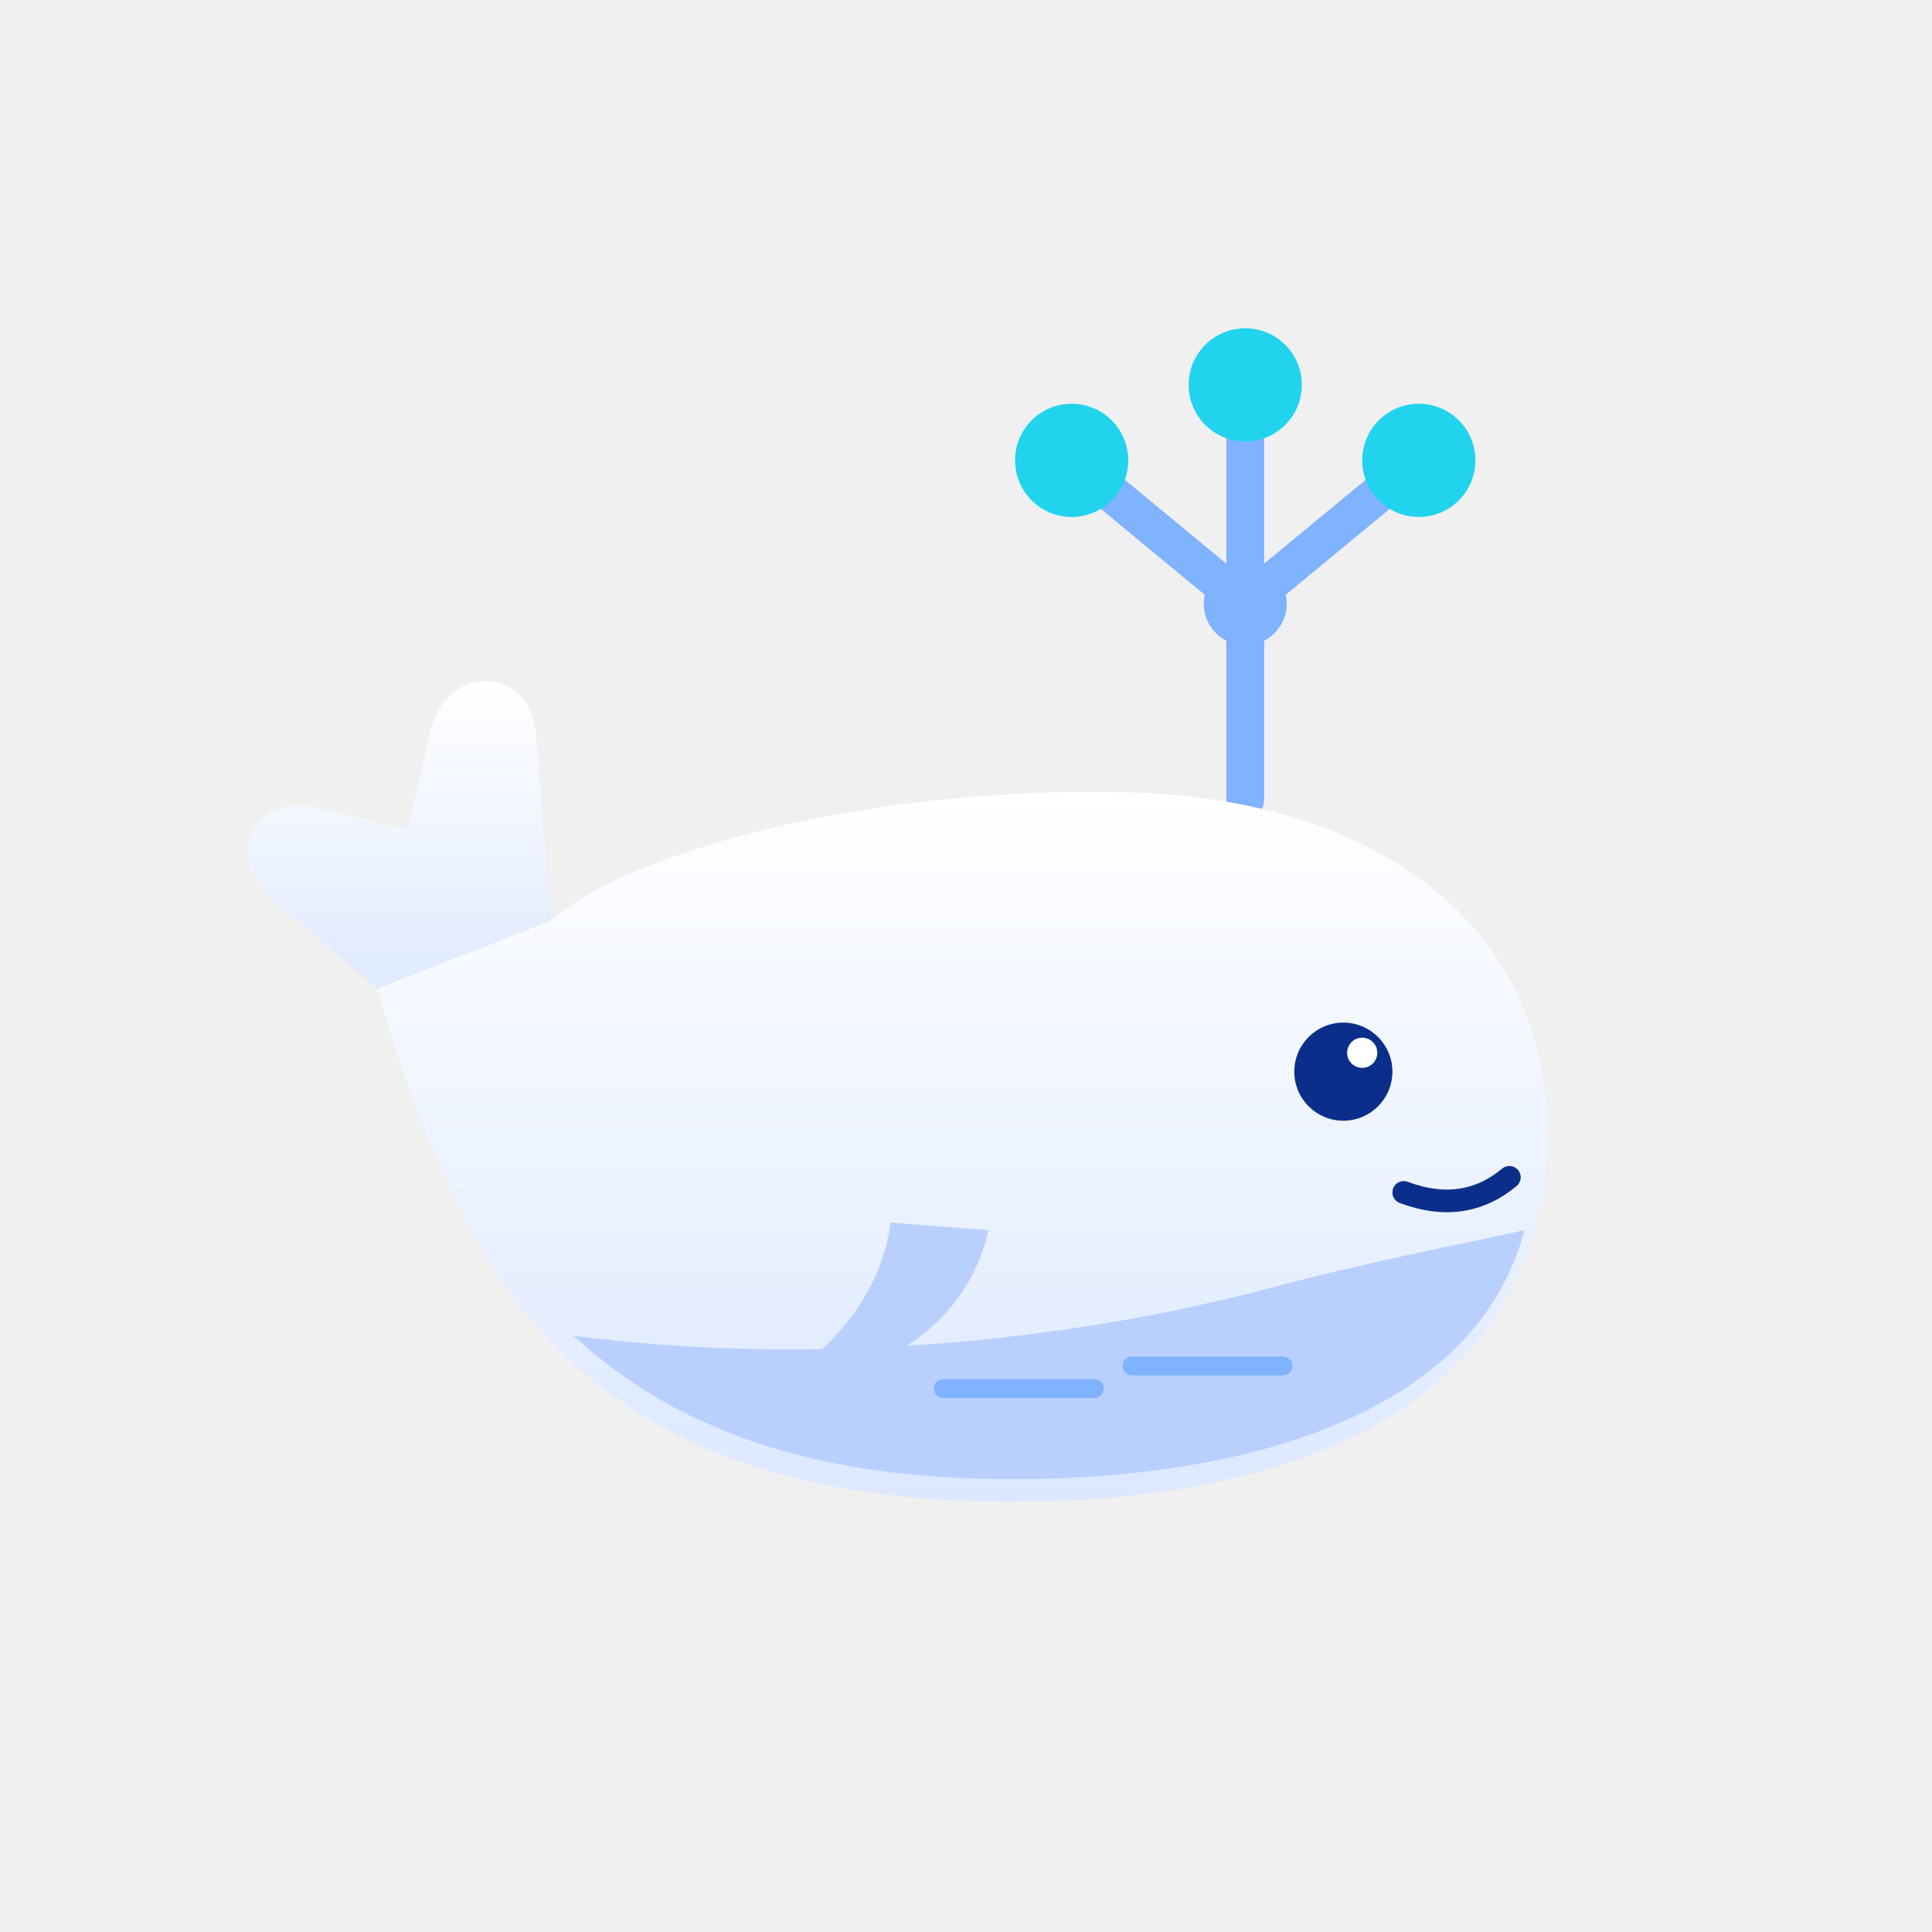
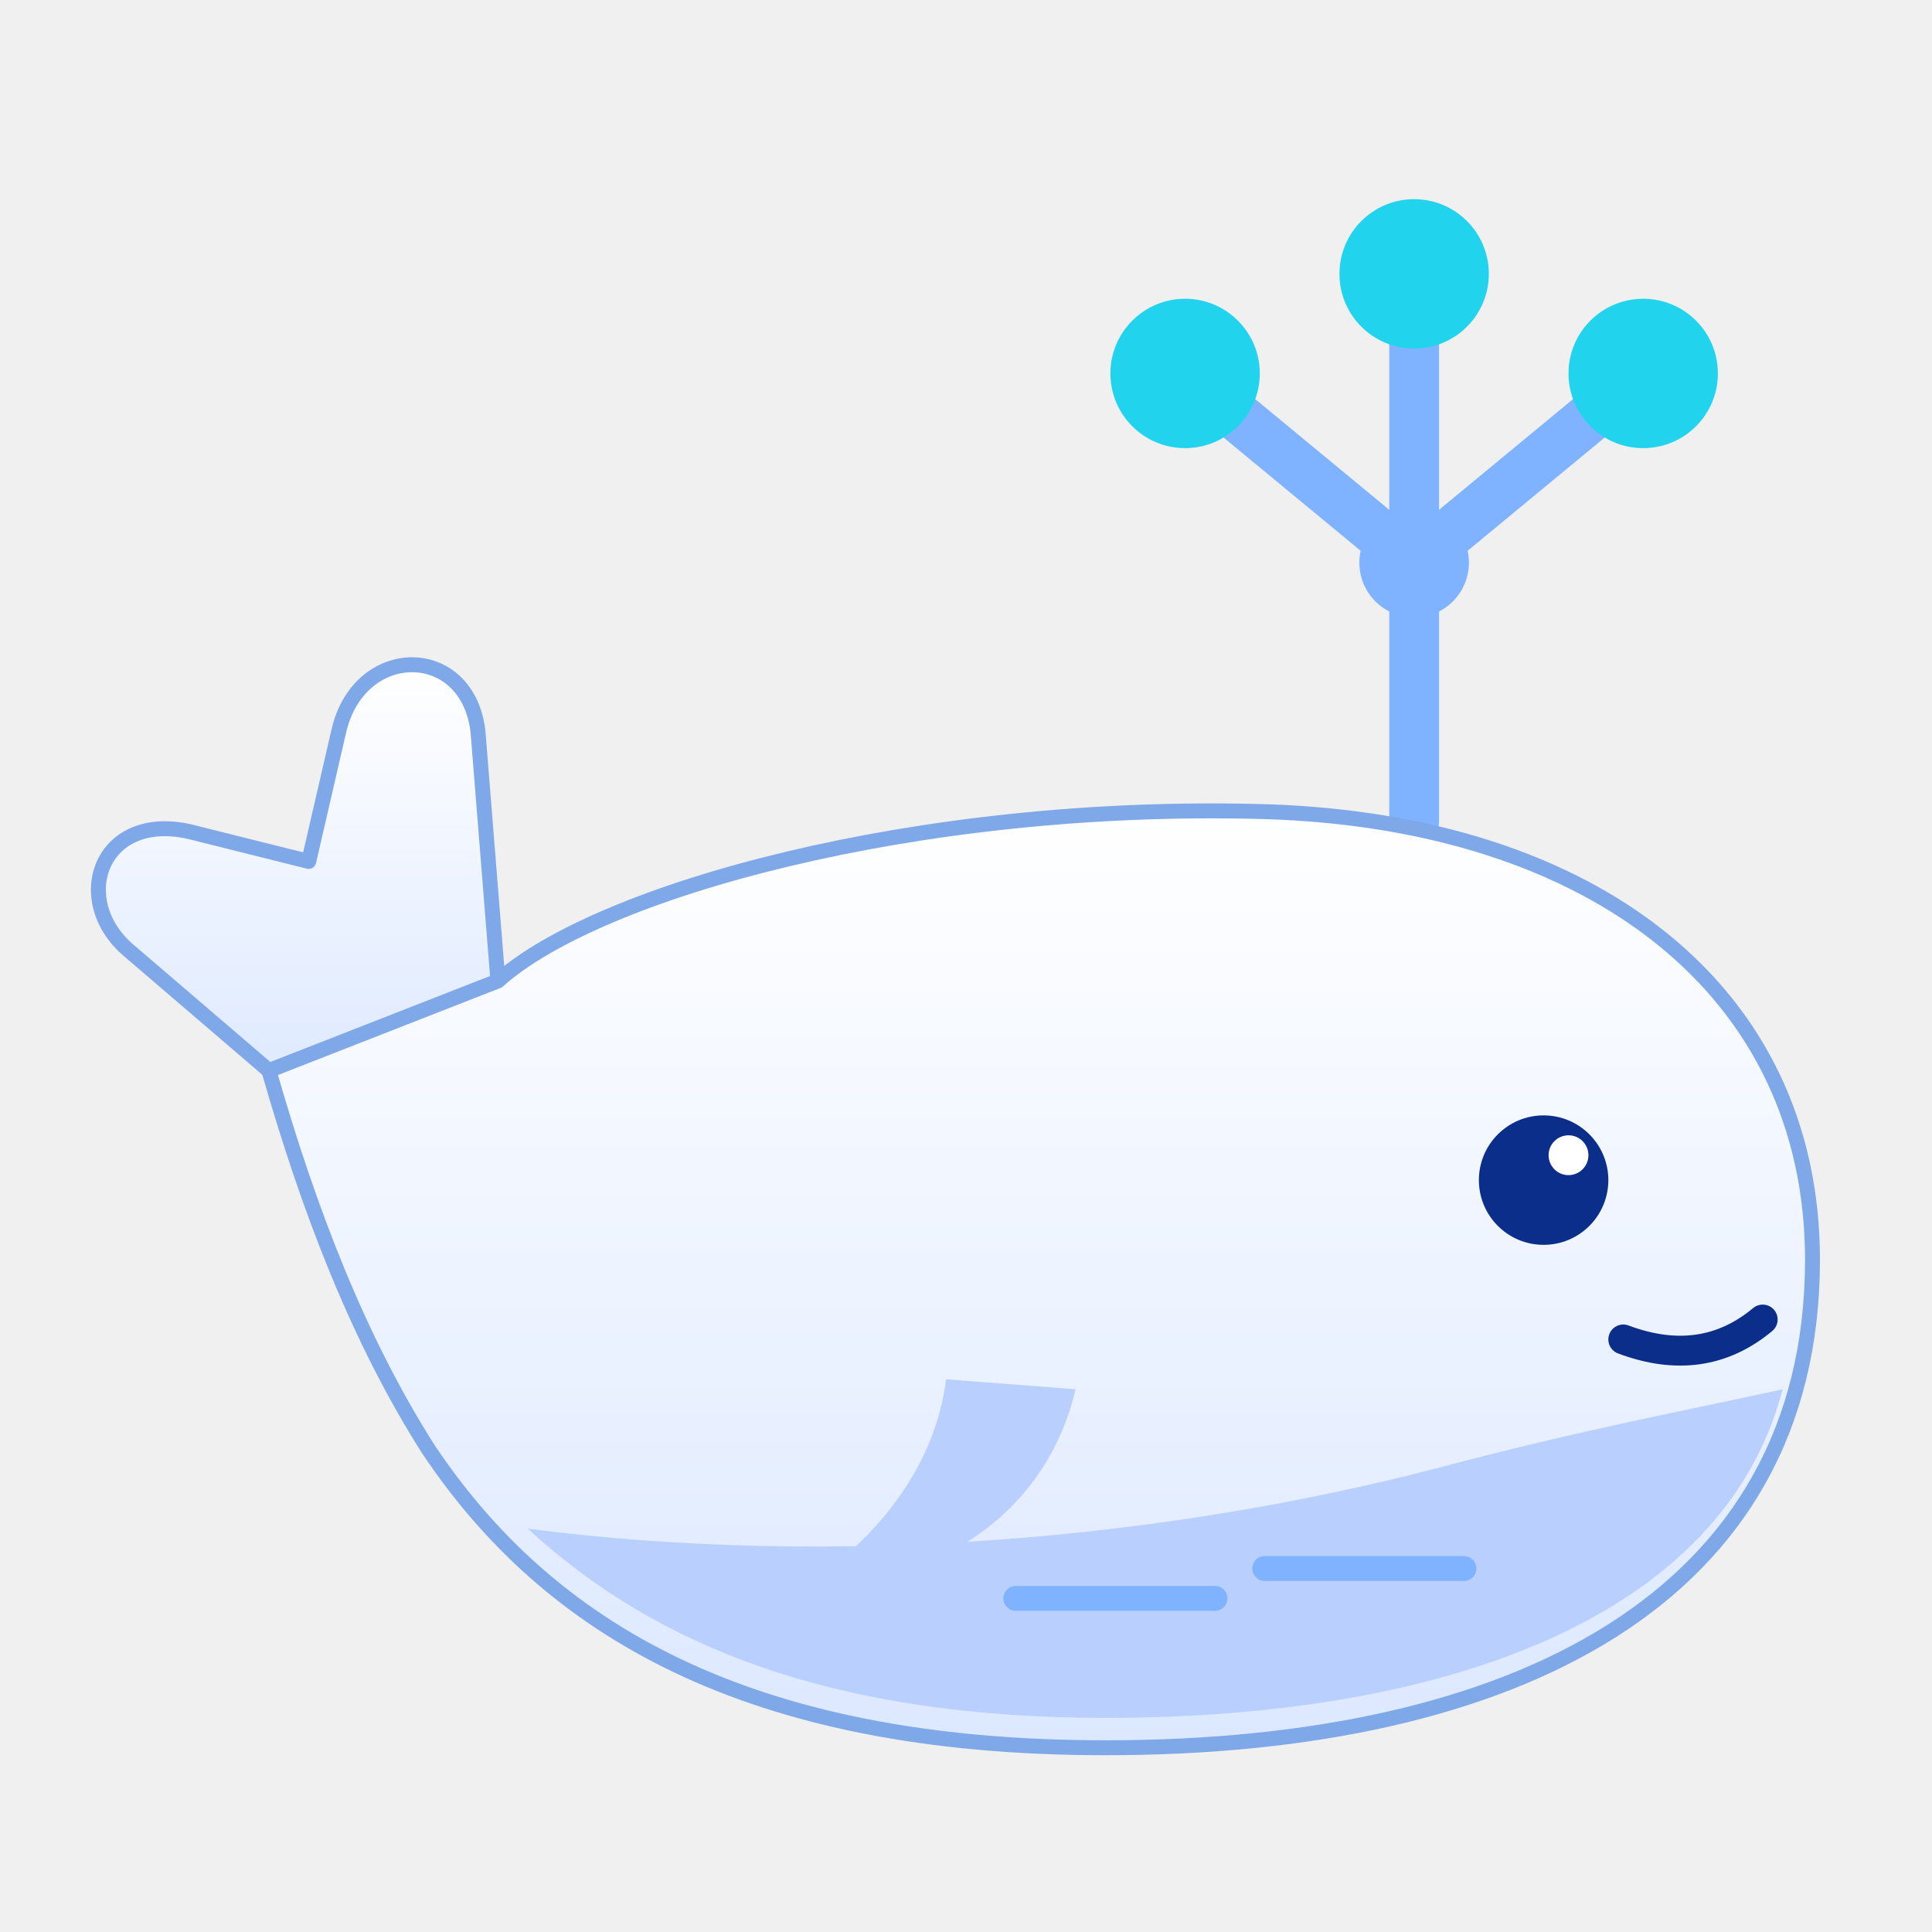
- <svg xmlns="http://www.w3.org/2000/svg" viewBox="0 0 512 512" width="512" height="512">
-   <style>.brand-water{transform-origin:256px 430px;animation:brand-water 5s ease-in-out infinite}.brand-spray{animation:brand-spray 4s ease-in-out infinite;transform-origin:330px 150px}@keyframes brand-water{0%,100%{transform:translateY(0) scaleX(1)}50%{transform:translateY(-8px) scaleX(.95)}}@keyframes brand-spray{0%,100%{opacity:.65;transform:translateY(0)}50%{opacity:1;transform:translateY(-5px)}}@media(prefers-reduced-motion:reduce){.brand-water,.brand-spray{animation:none}}.swim-tail{transform-origin:146px 263px;animation:swim-tail 1.9s ease-in-out infinite}.swim-fin{transform-origin:259px 327px;animation:swim-fin 1.9s ease-in-out infinite}@keyframes swim-tail{0%,100%{transform:rotate(-10deg)}50%{transform:rotate(13deg)}}@keyframes swim-fin{0%,100%{transform:rotate(8deg)}50%{transform:rotate(-18deg)}}@media(prefers-reduced-motion:reduce){.swim-tail,.swim-fin{animation:none}}</style>
+ <svg xmlns="http://www.w3.org/2000/svg" viewBox="46 64 388 354" width="512" height="512">
+   <style>
+ .swim-body{animation:swim-body 3.6s ease-in-out infinite}
+ .swim-tail{transform-origin:146px 263px;animation:swim-tail 2.4s ease-in-out infinite}
+ .swim-fin{transform-origin:259px 327px;animation:swim-fin 2.4s ease-in-out infinite}
+ @keyframes swim-body{0%,100%{transform:translateY(3px)}50%{transform:translateY(-4px)}}
+ @keyframes swim-tail{0%,100%{transform:rotate(-7deg)}50%{transform:rotate(10deg)}}
+ @keyframes swim-fin{0%,100%{transform:rotate(6deg)}50%{transform:rotate(-14deg)}}
+ @media(prefers-reduced-motion:reduce){.swim-body,.swim-tail,.swim-fin{animation:none}}
+ </style>
  <defs>
    <linearGradient id="bg" x1="0" y1="0" x2="1" y2="1">
      <stop offset="0" stop-color="#1E6BFF" />
      <stop offset="1" stop-color="#0A2E8A" />
    </linearGradient>
    <linearGradient id="corpo" x1="0" y1="0" x2="0" y2="1">
      <stop offset="0" stop-color="#FFFFFF" />
      <stop offset="1" stop-color="#DCE8FF" />
    </linearGradient>
  </defs>
-   <g stroke="#7FB2FF" stroke-width="10" stroke-linecap="round" fill="none">
-     <path d="M330 212 V160" />
-     <path d="M330 160 L284 122" />
-     <path d="M330 160 V104" />
-     <path d="M330 160 L376 122" />
+   <g class="swim-spray">
+     <g stroke="#7FB2FF" stroke-width="10" stroke-linecap="round" fill="none">
+       <path d="M330 212 V160" />
+       <path d="M330 160 L284 122" />
+       <path d="M330 160 V104" />
+       <path d="M330 160 L376 122" />
+     </g>
+     <g fill="#22D3EE">
+       <circle cx="284" cy="122" r="15" />
+       <circle cx="330" cy="102" r="15" />
+       <circle cx="376" cy="122" r="15" />
+     </g>
+     <circle cx="330" cy="160" r="11" fill="#7FB2FF" />
  </g>
-   <g class="brand-spray" fill="#22D3EE">
-     <circle cx="284" cy="122" r="15" />
-     <circle cx="330" cy="102" r="15" />
-     <circle cx="376" cy="122" r="15" />
+   <g class="swim-body">
+     <path class="swim-tail" fill="url(#corpo)" stroke="#7FA8E8" stroke-width="3" stroke-linejoin="round" d="M148 270 L100 262 L72 238 C60 228 66 210 84 214 L108 220 L114 194 C118 176 140 176 142 194 L146 244 Z" />
+     <path fill="url(#corpo)" stroke="#7FA8E8" stroke-width="3" stroke-linejoin="round" d="     M 410 300     C 410 368 350 398 268 398     C 196 398 156 374 132 338     C 118 316 108 290 100 262     L 146 244     C 166 226 230 208 300 210     C 366 212 410 246 410 300 Z" />
+     <path fill="#B9D0FF" d="     M 404 326     C 392 372 336 392 268 392     C 214 392 178 378 152 354     C 214 362 280 356 334 342     C 364 334 386 330 404 326 Z" />
+     <g stroke="#7FB2FF" stroke-width="5" stroke-linecap="round">
+       <path d="M250 368 h40" />
+       <path d="M300 362 h40" />
+     </g>
+     <circle cx="356" cy="284" r="13" fill="#0A2E8A" />
+     <circle cx="361" cy="279" r="4" fill="#FFFFFF" />
+     <path d="M372 316 q16 6 28 -4" stroke="#0A2E8A" stroke-width="6" stroke-linecap="round" fill="none" />
+     <path class="swim-fin" fill="#B9D0FF" d="M262 326 c-6 26 -30 40 -52 38 c14 -10 24 -24 26 -40 z" />
  </g>
-   <circle cx="330" cy="160" r="11" fill="#7FB2FF" />
-   <path class="swim-tail" fill="url(#corpo)" d="M148 270 L100 262 L72 238 C60 228 66 210 84 214 L108 220 L114 194 C118 176 140 176 142 194 L146 244 Z" />
-   <path fill="url(#corpo)" d="     M 410 300     C 410 368 350 398 268 398     C 196 398 156 374 132 338     C 118 316 108 290 100 262     L 146 244     C 166 226 230 208 300 210     C 366 212 410 246 410 300 Z" />
-   <path fill="#B9D0FF" d="     M 404 326     C 392 372 336 392 268 392     C 214 392 178 378 152 354     C 214 362 280 356 334 342     C 364 334 386 330 404 326 Z" />
-   <g stroke="#7FB2FF" stroke-width="5" stroke-linecap="round">
-     <path d="M250 368 h40" />
-     <path d="M300 362 h40" />
-   </g>
-   <circle cx="356" cy="284" r="13" fill="#0A2E8A" />
-   <circle cx="361" cy="279" r="4" fill="#FFFFFF" />
-   <path d="M372 316 q16 6 28 -4" stroke="#0A2E8A" stroke-width="6" stroke-linecap="round" fill="none" />
-   <path class="swim-fin" fill="#B9D0FF" d="M262 326 c-6 26 -30 40 -52 38 c14 -10 24 -24 26 -40 z" />
</svg>
